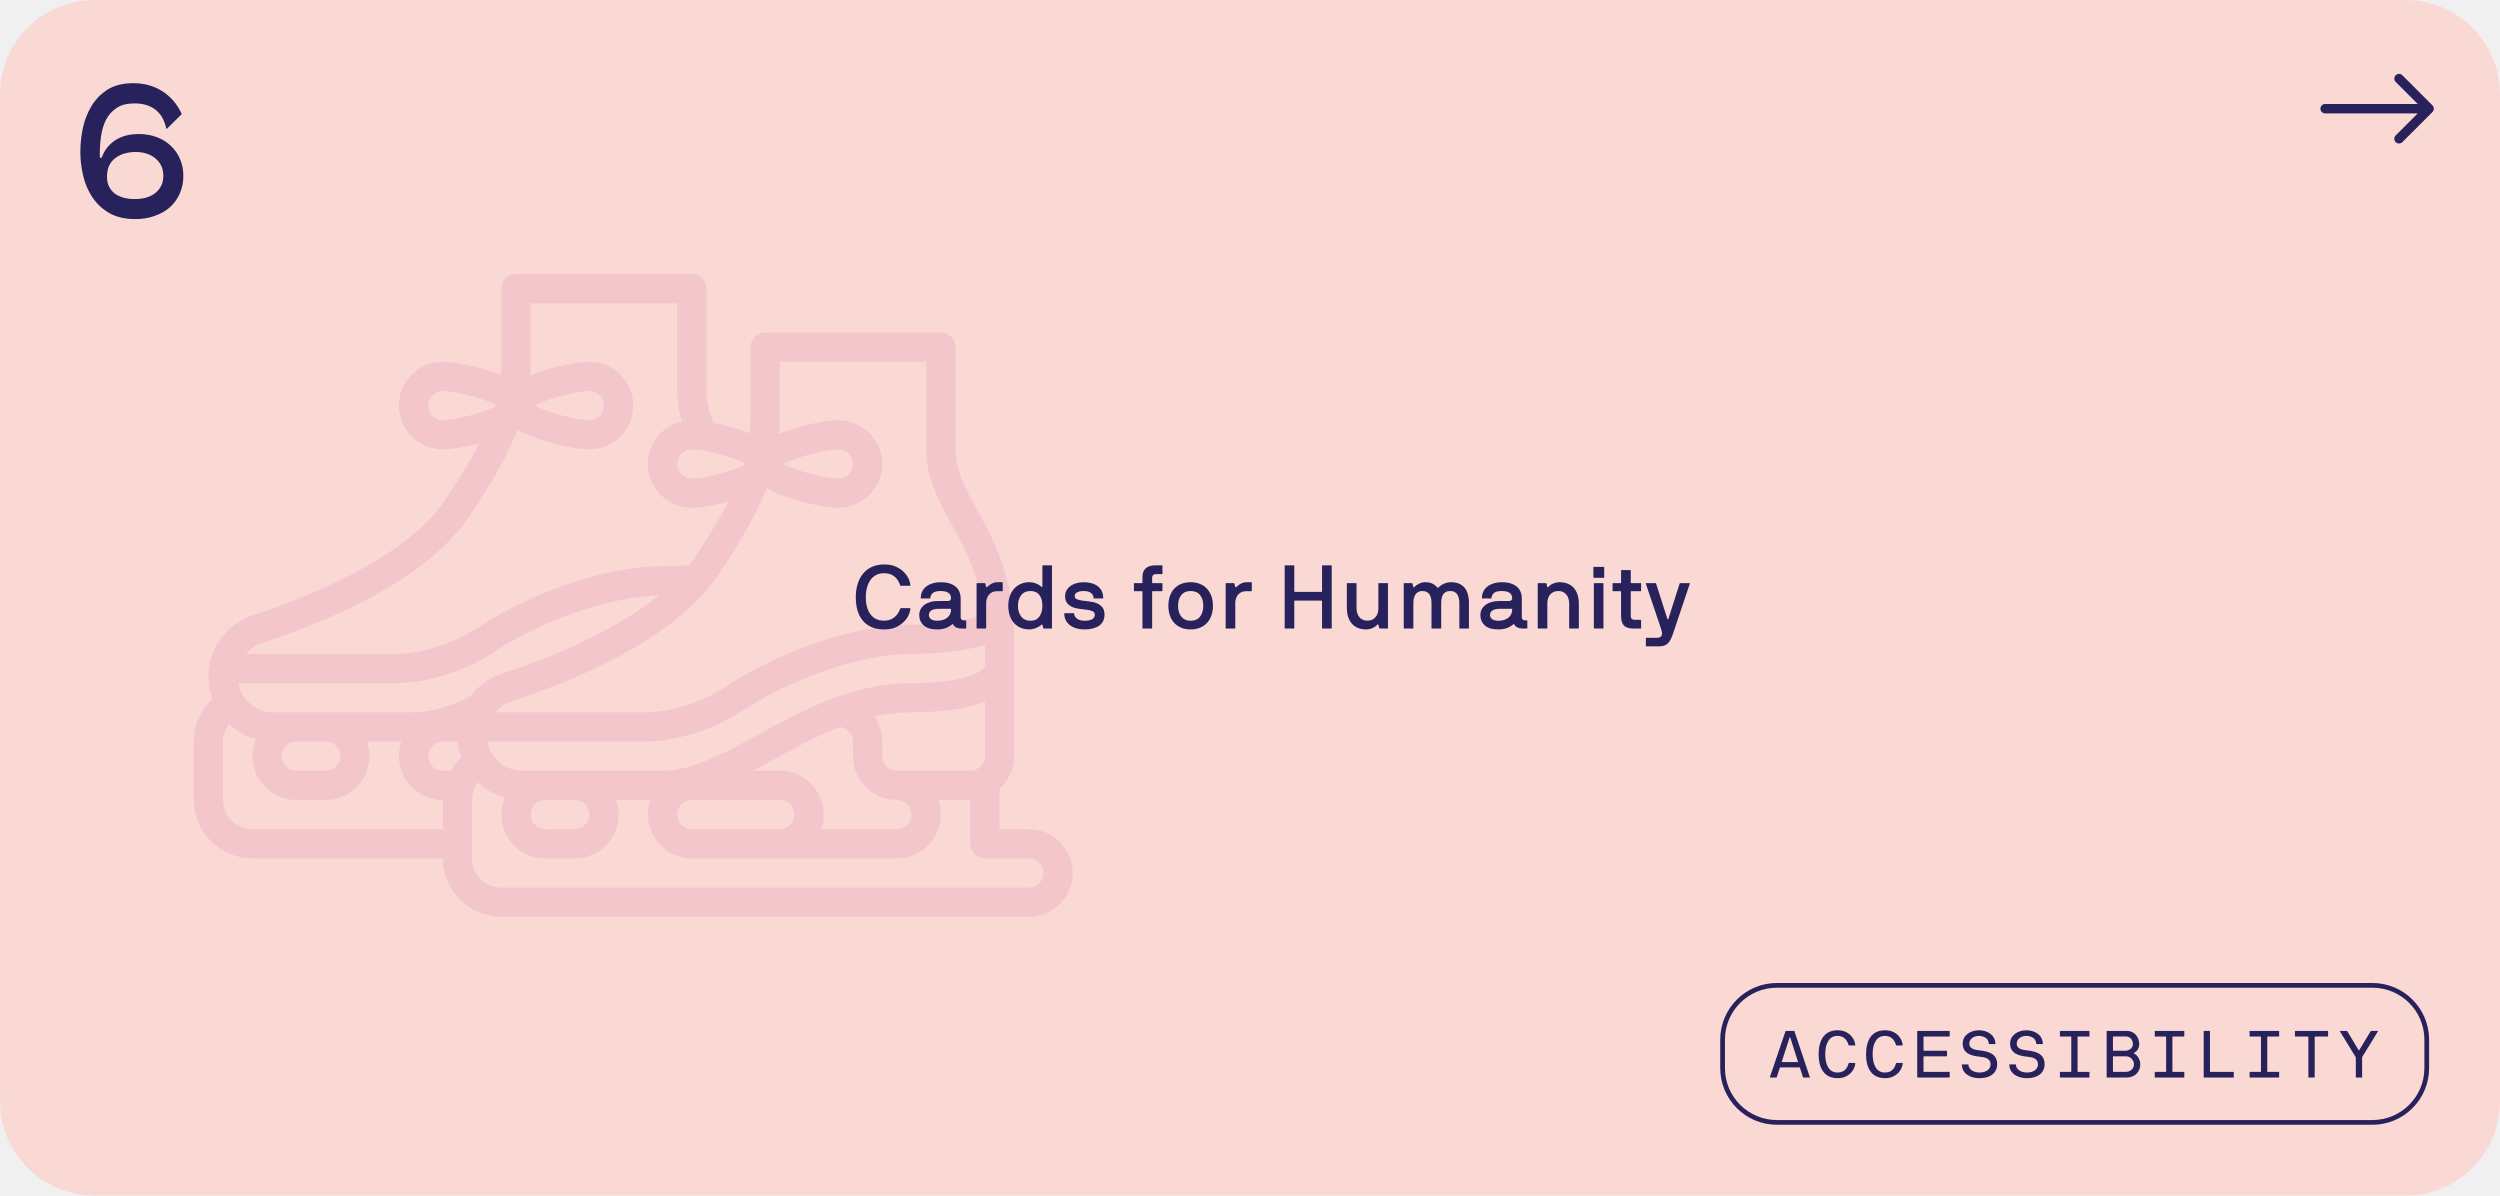
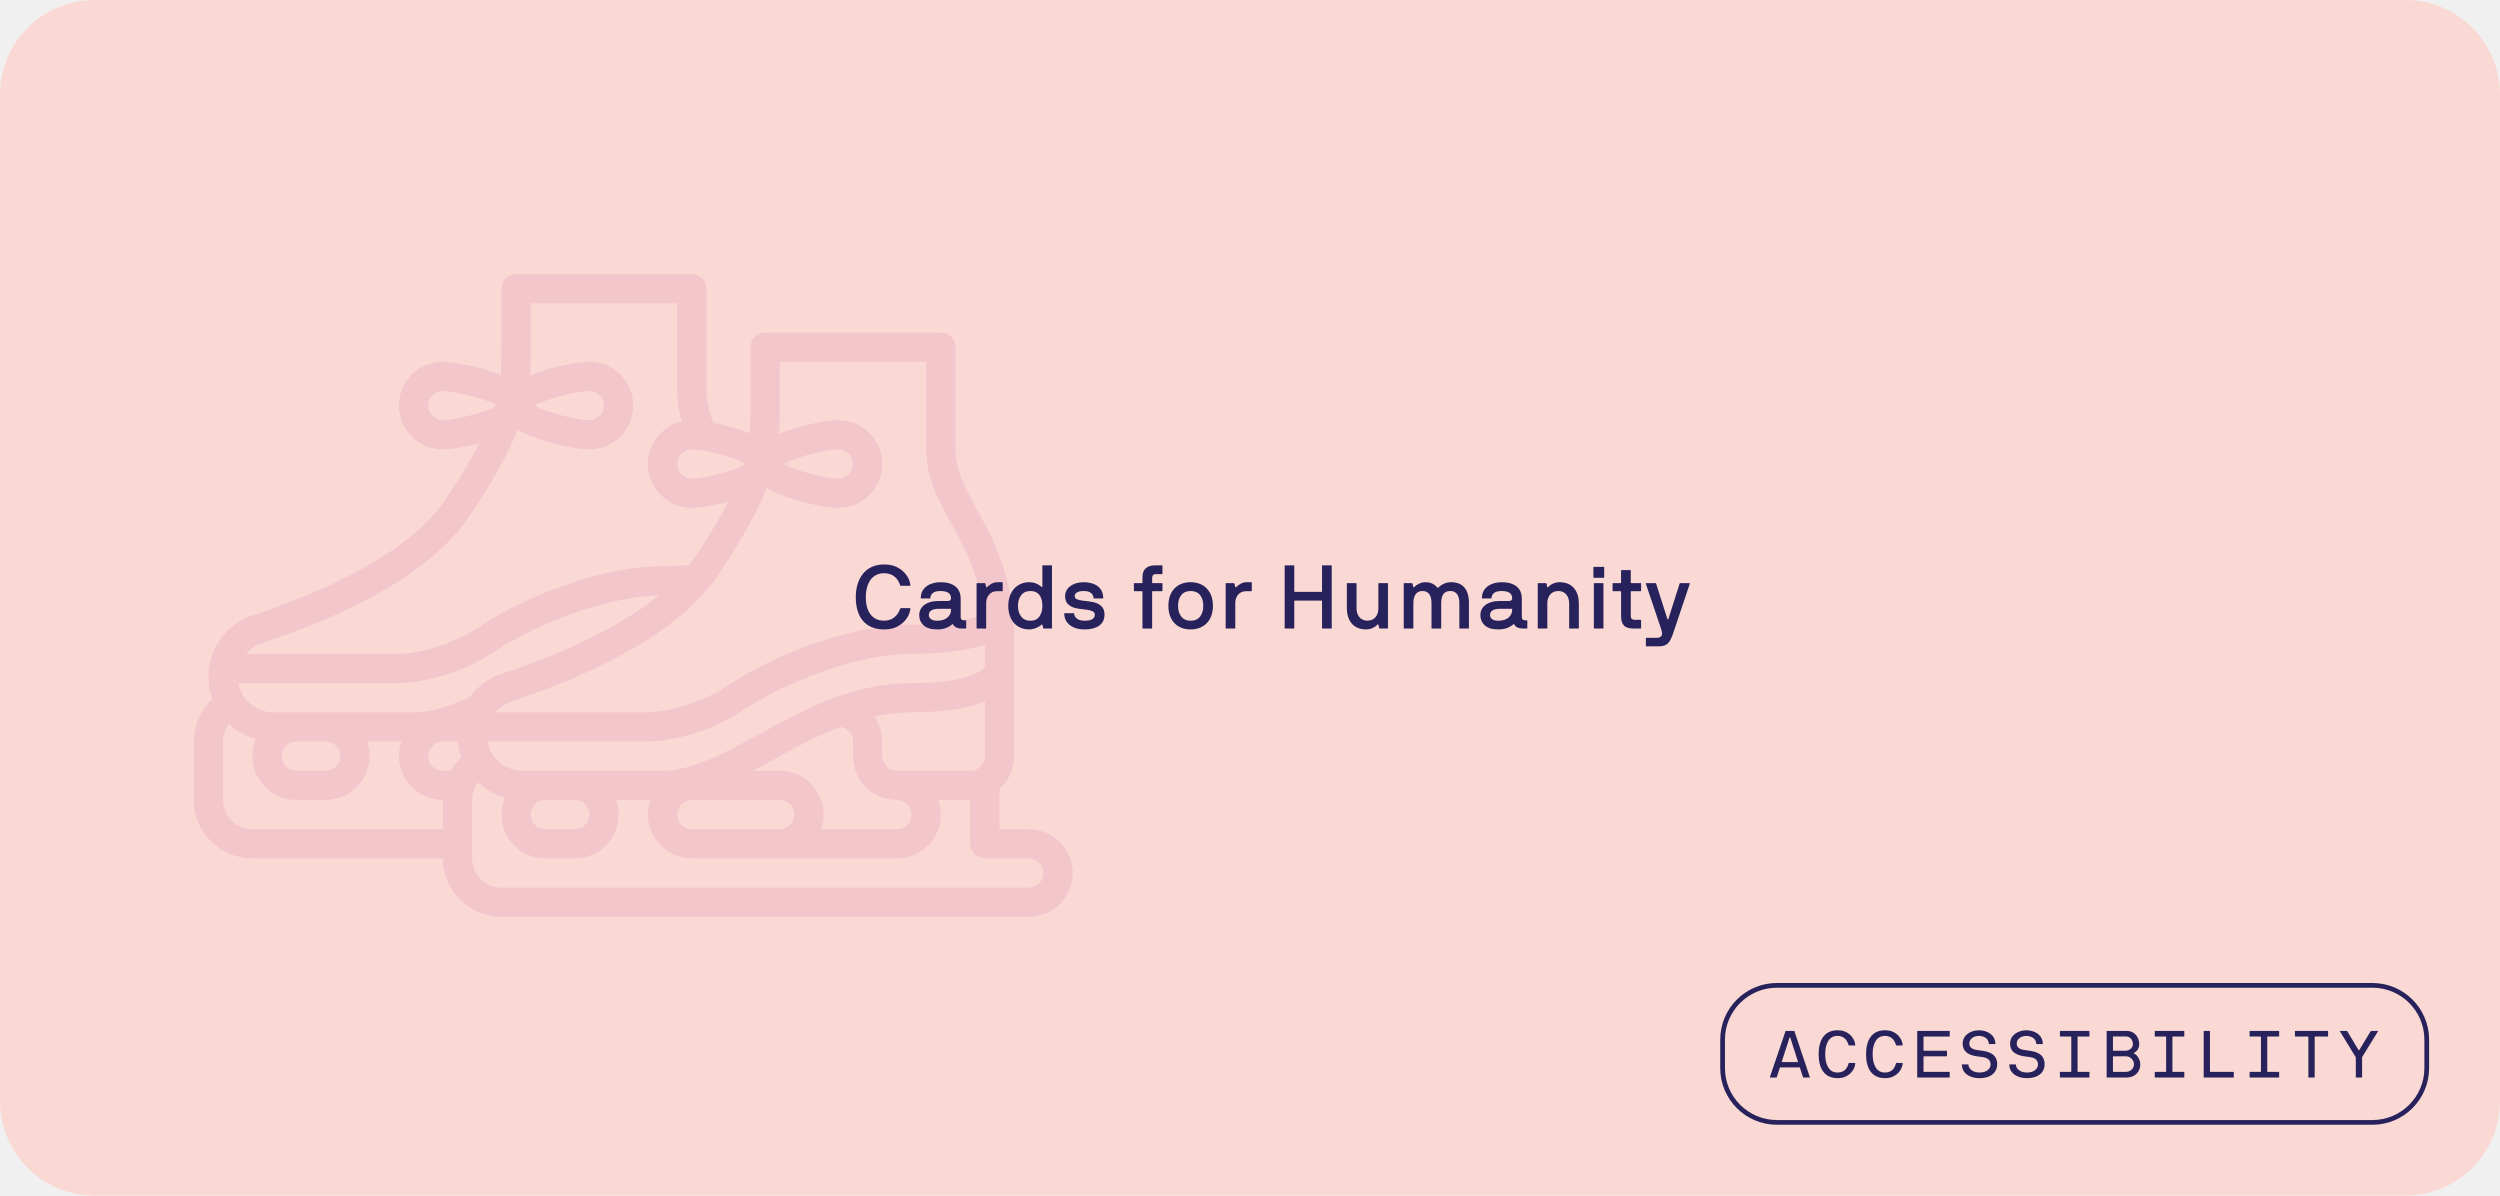
<svg xmlns="http://www.w3.org/2000/svg" width="529" height="253" viewBox="0 0 529 253" fill="none">
  <rect x="3.05176e-05" width="529" height="253" rx="20" fill="#FAD9D5" />
-   <path d="M28.16 17.6C30.507 17.6 32.56 18.16 34.32 19.28C36.08 20.4 37.427 21.947 38.36 23.92L38.44 24.16L35.24 27.32L35.04 26.64C34.613 25.067 33.84 23.88 32.72 23.08C31.6 22.28 30.173 21.88 28.44 21.88C26.893 21.88 25.64 22.2 24.68 22.84C23.72 23.48 22.973 24.307 22.44 25.32C21.933 26.333 21.587 27.467 21.4 28.72C21.213 29.973 21.12 31.227 21.12 32.48C21.12 32.64 21.12 32.8 21.12 32.96C21.147 33.093 21.147 33.227 21.12 33.36H21.52C22.053 31.84 22.987 30.627 24.32 29.72C25.68 28.813 27.36 28.36 29.36 28.36C30.72 28.36 31.973 28.573 33.12 29C34.293 29.427 35.293 30.04 36.12 30.84C36.973 31.613 37.627 32.547 38.08 33.64C38.56 34.707 38.8 35.893 38.8 37.2C38.8 38.613 38.533 39.893 38 41.04C37.493 42.16 36.787 43.12 35.88 43.92C34.973 44.693 33.893 45.293 32.64 45.72C31.413 46.147 30.067 46.36 28.6 46.36C26.44 46.36 24.613 45.933 23.12 45.08C21.653 44.227 20.467 43.12 19.56 41.76C18.653 40.4 18 38.88 17.6 37.2C17.2 35.493 17 33.8 17 32.12C17 30.52 17.173 28.867 17.52 27.16C17.893 25.427 18.507 23.853 19.36 22.44C20.213 21.027 21.347 19.867 22.76 18.96C24.2 18.053 26 17.6 28.16 17.6ZM22.64 37.4C22.64 38.2 22.787 38.893 23.08 39.48C23.373 40.067 23.773 40.56 24.28 40.96C24.813 41.333 25.44 41.627 26.16 41.84C26.88 42.027 27.653 42.12 28.48 42.12C29.333 42.12 30.12 42.027 30.84 41.84C31.587 41.627 32.227 41.32 32.76 40.92C33.32 40.493 33.76 39.973 34.08 39.36C34.4 38.747 34.56 38.027 34.56 37.2C34.56 36.4 34.413 35.693 34.12 35.08C33.827 34.467 33.413 33.947 32.88 33.52C32.373 33.067 31.76 32.733 31.04 32.52C30.347 32.28 29.587 32.16 28.76 32.16C26.973 32.16 25.507 32.6 24.36 33.48C23.213 34.36 22.64 35.667 22.64 37.4Z" fill="#28225C" />
  <g clip-path="url(#clip0_2_77)">
-     <path d="M217.7 175.455H211.5V166.904C213.403 165.204 214.6 162.739 214.6 160V135.273C214.6 122.16 210.237 114.231 206.734 107.86C204.199 103.255 202.2 99.619 202.2 95.091V73.454C202.2 71.747 200.813 70.364 199.1 70.364H161.9C160.187 70.364 158.8 71.747 158.8 73.454V85.818C158.8 87.897 158.8 89.79 158.653 91.683C157.882 91.374 157.114 91.108 156.394 90.872C154.681 90.316 152.759 89.829 150.984 89.477C149.953 87.008 149.5 84.93 149.5 82.727V61.091C149.5 59.383 148.113 58 146.4 58H109.2C107.487 58 106.1 59.383 106.1 61.091V73.454C106.1 75.541 106.1 77.434 105.953 79.335C101.655 77.596 96.037 76.546 93.7 76.546C88.573 76.546 84.4 80.707 84.4 85.818C84.4 90.93 88.573 95.091 93.7 95.091C95.281 95.091 98.315 94.627 101.438 93.797C99.733 97.1 97.404 100.975 94.219 105.739C85.562 118.69 62.909 127.14 53.571 130.169C47.905 132.008 44.1 137.243 44.1 143.197C44.1 144.843 44.395 146.419 44.929 147.884C42.43 150.217 41 153.486 41 156.905V169.269C41 176.088 46.561 181.633 53.4 181.633H93.7C93.7 188.452 99.261 193.996 106.1 193.996H217.7C222.827 193.996 227 189.835 227 184.723C227 179.612 222.827 175.451 217.7 175.451V175.455ZM192.9 172.364C192.9 174.068 191.509 175.455 189.8 175.455H173.765C174.11 174.489 174.3 173.445 174.3 172.364C174.3 167.252 170.127 163.091 165 163.091H159.327C160.737 162.345 162.152 161.569 163.586 160.78C168.15 158.277 172.796 155.735 177.691 153.83C179.264 153.977 180.5 155.302 180.5 156.905V159.996C180.5 165.108 184.673 169.269 189.8 169.269C191.509 169.269 192.9 170.656 192.9 172.36V172.364ZM124.7 172.364C124.7 174.068 123.309 175.455 121.6 175.455H115.4C113.691 175.455 112.3 174.068 112.3 172.364C112.3 170.66 113.691 169.273 115.4 169.273H121.6C123.309 169.273 124.7 170.66 124.7 172.364ZM110.548 163.091C106.848 163.091 103.767 160.417 103.128 156.909H137.1C137.518 156.909 147.454 156.832 157.42 150.21C166.275 144.325 181.306 138.364 192.9 138.364C199.894 138.364 205.067 137.413 208.4 136.513V141.103C208.307 141.254 208.059 141.574 207.454 141.972C206.009 142.934 202.196 144.545 192.9 144.545C180.345 144.545 169.855 150.295 160.602 155.364C153.352 159.335 146.505 163.091 140.2 163.091H110.548ZM72 160C72 161.704 70.609 163.091 68.9 163.091H62.7C60.991 163.091 59.6 161.704 59.6 160C59.6 158.296 60.991 156.909 62.7 156.909H68.9C70.609 156.909 72 158.296 72 160ZM57.849 150.727C54.148 150.727 51.067 148.054 50.428 144.545H84.4C84.819 144.545 94.754 144.468 104.72 137.846C113.381 132.089 127.947 126.267 139.433 126.015C128.908 134.523 113.548 140.176 106.274 142.536C103.484 143.44 101.148 145.171 99.493 147.405C95.738 149.178 91.561 150.731 87.504 150.731H57.849V150.727ZM146.4 169.273H165C166.709 169.273 168.1 170.66 168.1 172.364C168.1 174.068 166.709 175.455 165 175.455H146.4C144.691 175.455 143.3 174.068 143.3 172.364C143.3 170.66 144.691 169.273 146.4 169.273ZM189.8 163.091C188.091 163.091 186.7 161.704 186.7 160V156.909C186.7 154.931 186.076 153.1 185.014 151.593C187.556 151.044 190.18 150.727 192.9 150.727C199.549 150.727 204.738 149.951 208.4 148.425V160C208.4 161.704 207.009 163.091 205.3 163.091H189.8ZM165 76.546H196V95.091C196 101.207 198.573 105.882 201.297 110.835C204.103 115.931 207.218 121.599 208.133 130.15C205.544 130.973 200.448 132.182 192.9 132.182C179.477 132.182 163.314 138.858 153.979 145.063C145.637 150.608 137.174 150.723 137.1 150.727H104.755C105.639 149.676 106.813 148.861 108.189 148.413C120.55 144.399 142.692 135.57 152.077 121.534C157.285 113.748 160.389 107.984 162.245 103.251C163.841 104.24 165.744 104.955 167.403 105.492C170.851 106.612 175.145 107.455 177.396 107.455C182.523 107.455 186.696 103.293 186.696 98.182C186.696 93.07 182.523 88.909 177.396 88.909C175.145 88.909 170.851 89.751 167.403 90.872C166.593 91.135 165.725 91.44 164.864 91.795C164.996 89.825 164.996 87.881 164.996 85.818V76.546H165ZM165.794 98.182C168.375 96.76 174.668 95.091 177.4 95.091C179.109 95.091 180.5 96.478 180.5 98.182C180.5 99.886 179.109 101.273 177.4 101.273C174.668 101.273 168.375 99.604 165.794 98.182ZM157.541 97.942C157.486 98.124 157.432 98.309 157.374 98.499C154.514 99.839 148.93 101.273 146.4 101.273C144.691 101.273 143.3 99.886 143.3 98.182C143.3 96.478 144.691 95.091 146.4 95.091C148.981 95.091 154.735 96.578 157.541 97.942ZM93.7 88.909C91.991 88.909 90.6 87.522 90.6 85.818C90.6 84.114 91.991 82.727 93.7 82.727C95.738 82.727 101.667 84.01 104.833 85.598C104.782 85.768 104.732 85.942 104.678 86.116C101.454 87.684 95.715 88.909 93.7 88.909ZM55.492 136.049C67.854 132.035 89.996 123.207 99.381 109.17C104.589 101.385 107.693 95.62 109.549 90.887C111.145 91.876 113.048 92.591 114.706 93.128C118.155 94.249 122.449 95.091 124.7 95.091C129.827 95.091 134 90.93 134 85.818C134 80.707 129.827 76.546 124.7 76.546C122.449 76.546 118.155 77.388 114.706 78.508C113.897 78.771 113.028 79.076 112.168 79.432C112.3 77.461 112.3 75.518 112.3 73.454V64.182H143.3V82.727C143.3 84.887 143.61 86.966 144.28 89.156C140.173 90.115 137.1 93.797 137.1 98.182C137.1 103.293 141.273 107.455 146.4 107.455C148.179 107.455 151.236 106.925 154.142 106.153C152.437 109.456 150.108 113.335 146.919 118.103C146.586 118.601 146.226 119.092 145.85 119.579C144.032 119.737 142.137 119.818 140.196 119.818C126.773 119.818 110.61 126.495 101.276 132.7C92.933 138.244 84.47 138.36 84.396 138.364H52.055C52.939 137.313 54.113 136.498 55.489 136.049H55.492ZM113.094 85.818C115.675 84.396 121.968 82.727 124.7 82.727C126.409 82.727 127.8 84.114 127.8 85.818C127.8 87.522 126.409 88.909 124.7 88.909C121.968 88.909 115.675 87.24 113.094 85.818ZM53.4 175.455C49.982 175.455 47.2 172.68 47.2 169.273V156.909C47.2 155.561 47.65 154.259 48.452 153.192C50.04 154.676 51.978 155.793 54.132 156.395C53.66 157.504 53.4 158.721 53.4 160C53.4 165.112 57.573 169.273 62.7 169.273H68.9C74.027 169.273 78.2 165.112 78.2 160C78.2 158.918 78.01 157.875 77.665 156.909H84.931C84.586 157.875 84.396 158.918 84.396 160C84.396 165.112 88.57 169.273 93.696 169.273V175.455H53.4ZM95.362 163.091H93.7C91.991 163.091 90.6 161.704 90.6 160C90.6 158.296 91.991 156.909 93.7 156.909H96.866C96.978 158.072 97.238 159.193 97.625 160.251C96.726 161.09 95.967 162.048 95.362 163.091ZM217.7 187.818H106.1C102.682 187.818 99.9 185.044 99.9 181.636V169.273C99.9 167.924 100.349 166.622 101.152 165.556C102.74 167.04 104.678 168.156 106.832 168.759C106.36 169.868 106.1 171.085 106.1 172.364C106.1 177.475 110.273 181.636 115.4 181.636H121.6C126.727 181.636 130.9 177.475 130.9 172.364C130.9 171.282 130.71 170.239 130.365 169.273H137.631C137.286 170.239 137.096 171.282 137.096 172.364C137.096 177.475 141.269 181.636 146.396 181.636H189.796C194.923 181.636 199.096 177.475 199.096 172.364C199.096 171.282 198.906 170.239 198.561 169.273H205.296V178.545C205.296 180.253 206.683 181.636 208.396 181.636H217.696C219.405 181.636 220.796 183.023 220.796 184.727C220.796 186.431 219.405 187.818 217.696 187.818H217.7Z" fill="#DA78AC" fill-opacity="0.2" />
+     <path d="M217.7 175.455H211.5V166.904C213.403 165.204 214.6 162.739 214.6 160V135.273C214.6 122.16 210.237 114.231 206.734 107.86C204.199 103.255 202.2 99.619 202.2 95.091V73.454C202.2 71.747 200.813 70.364 199.1 70.364H161.9C160.187 70.364 158.8 71.747 158.8 73.454V85.818C158.8 87.897 158.8 89.79 158.653 91.683C157.882 91.374 157.114 91.108 156.394 90.872C154.681 90.316 152.759 89.829 150.984 89.477C149.953 87.008 149.5 84.93 149.5 82.727V61.091C149.5 59.383 148.113 58 146.4 58H109.2C107.487 58 106.1 59.383 106.1 61.091V73.454C106.1 75.541 106.1 77.434 105.953 79.335C101.655 77.596 96.037 76.546 93.7 76.546C88.573 76.546 84.4 80.707 84.4 85.818C84.4 90.93 88.573 95.091 93.7 95.091C95.281 95.091 98.315 94.627 101.438 93.797C99.733 97.1 97.404 100.975 94.219 105.739C85.562 118.69 62.909 127.14 53.571 130.169C47.905 132.008 44.1 137.243 44.1 143.197C44.1 144.843 44.395 146.419 44.929 147.884C42.43 150.217 41 153.486 41 156.905V169.269C41 176.088 46.561 181.632 53.4 181.632H93.7C93.7 188.452 99.261 193.996 106.1 193.996H217.7C222.827 193.996 227 189.835 227 184.723C227 179.612 222.827 175.451 217.7 175.451V175.455ZM192.9 172.364C192.9 174.068 191.509 175.455 189.8 175.455H173.765C174.11 174.489 174.3 173.445 174.3 172.364C174.3 167.252 170.127 163.091 165 163.091H159.327C160.737 162.345 162.152 161.569 163.586 160.78C168.15 158.277 172.796 155.735 177.691 153.83C179.264 153.977 180.5 155.302 180.5 156.905V159.996C180.5 165.108 184.673 169.269 189.8 169.269C191.509 169.269 192.9 170.656 192.9 172.36V172.364ZM124.7 172.364C124.7 174.068 123.309 175.455 121.6 175.455H115.4C113.691 175.455 112.3 174.068 112.3 172.364C112.3 170.66 113.691 169.273 115.4 169.273H121.6C123.309 169.273 124.7 170.66 124.7 172.364ZM110.548 163.091C106.848 163.091 103.767 160.417 103.128 156.909H137.1C137.518 156.909 147.454 156.832 157.42 150.21C166.275 144.325 181.306 138.364 192.9 138.364C199.894 138.364 205.067 137.413 208.4 136.513V141.103C208.307 141.254 208.059 141.574 207.454 141.972C206.009 142.934 202.196 144.545 192.9 144.545C180.345 144.545 169.855 150.295 160.602 155.364C153.352 159.335 146.505 163.091 140.2 163.091H110.548ZM72 160C72 161.704 70.609 163.091 68.9 163.091H62.7C60.991 163.091 59.6 161.704 59.6 160C59.6 158.296 60.991 156.909 62.7 156.909H68.9C70.609 156.909 72 158.296 72 160ZM57.849 150.727C54.148 150.727 51.067 148.054 50.428 144.545H84.4C84.819 144.545 94.754 144.468 104.72 137.846C113.381 132.089 127.947 126.267 139.433 126.015C128.908 134.523 113.548 140.176 106.274 142.536C103.484 143.44 101.148 145.171 99.493 147.405C95.738 149.178 91.561 150.731 87.504 150.731H57.849V150.727ZM146.4 169.273H165C166.709 169.273 168.1 170.66 168.1 172.364C168.1 174.068 166.709 175.455 165 175.455H146.4C144.691 175.455 143.3 174.068 143.3 172.364C143.3 170.66 144.691 169.273 146.4 169.273ZM189.8 163.091C188.091 163.091 186.7 161.704 186.7 160V156.909C186.7 154.931 186.076 153.1 185.014 151.593C187.556 151.044 190.18 150.727 192.9 150.727C199.549 150.727 204.738 149.951 208.4 148.425V160C208.4 161.704 207.009 163.091 205.3 163.091H189.8ZM165 76.546H196V95.091C196 101.207 198.573 105.882 201.297 110.835C204.103 115.931 207.218 121.599 208.133 130.15C205.544 130.973 200.449 132.182 192.9 132.182C179.477 132.182 163.314 138.858 153.979 145.063C145.637 150.608 137.174 150.723 137.1 150.727H104.755C105.639 149.676 106.813 148.861 108.189 148.413C120.55 144.399 142.692 135.57 152.077 121.534C157.285 113.748 160.389 107.984 162.245 103.251C163.841 104.24 165.744 104.955 167.403 105.492C170.851 106.612 175.145 107.455 177.396 107.455C182.523 107.455 186.696 103.293 186.696 98.182C186.696 93.07 182.523 88.909 177.396 88.909C175.145 88.909 170.851 89.751 167.403 90.872C166.593 91.135 165.725 91.44 164.864 91.795C164.996 89.825 164.996 87.881 164.996 85.818V76.546H165ZM165.794 98.182C168.375 96.76 174.668 95.091 177.4 95.091C179.109 95.091 180.5 96.478 180.5 98.182C180.5 99.886 179.109 101.273 177.4 101.273C174.668 101.273 168.375 99.604 165.794 98.182ZM157.541 97.942C157.486 98.124 157.432 98.309 157.374 98.499C154.514 99.839 148.93 101.273 146.4 101.273C144.691 101.273 143.3 99.886 143.3 98.182C143.3 96.478 144.691 95.091 146.4 95.091C148.981 95.091 154.735 96.578 157.541 97.942ZM93.7 88.909C91.991 88.909 90.6 87.522 90.6 85.818C90.6 84.114 91.991 82.727 93.7 82.727C95.738 82.727 101.667 84.01 104.833 85.598C104.782 85.768 104.732 85.942 104.678 86.116C101.454 87.684 95.715 88.909 93.7 88.909ZM55.492 136.049C67.854 132.035 89.996 123.207 99.381 109.17C104.589 101.385 107.693 95.62 109.549 90.887C111.145 91.876 113.048 92.591 114.706 93.128C118.155 94.249 122.449 95.091 124.7 95.091C129.827 95.091 134 90.93 134 85.818C134 80.707 129.827 76.546 124.7 76.546C122.449 76.546 118.155 77.388 114.706 78.508C113.896 78.771 113.028 79.076 112.168 79.432C112.3 77.461 112.3 75.518 112.3 73.454V64.182H143.3V82.727C143.3 84.887 143.61 86.966 144.28 89.156C140.173 90.115 137.1 93.797 137.1 98.182C137.1 103.293 141.273 107.455 146.4 107.455C148.179 107.455 151.236 106.925 154.142 106.153C152.437 109.456 150.108 113.335 146.919 118.103C146.586 118.601 146.226 119.092 145.85 119.579C144.032 119.737 142.137 119.818 140.196 119.818C126.773 119.818 110.61 126.495 101.276 132.7C92.933 138.244 84.47 138.36 84.396 138.364H52.055C52.939 137.313 54.113 136.498 55.489 136.049H55.492ZM113.094 85.818C115.675 84.396 121.968 82.727 124.7 82.727C126.409 82.727 127.8 84.114 127.8 85.818C127.8 87.522 126.409 88.909 124.7 88.909C121.968 88.909 115.675 87.24 113.094 85.818ZM53.4 175.455C49.982 175.455 47.2 172.68 47.2 169.273V156.909C47.2 155.561 47.65 154.259 48.452 153.192C50.04 154.676 51.978 155.793 54.132 156.395C53.66 157.504 53.4 158.721 53.4 160C53.4 165.112 57.573 169.273 62.7 169.273H68.9C74.027 169.273 78.2 165.112 78.2 160C78.2 158.918 78.01 157.875 77.665 156.909H84.931C84.586 157.875 84.396 158.918 84.396 160C84.396 165.112 88.57 169.273 93.696 169.273V175.455H53.4ZM95.362 163.091H93.7C91.991 163.091 90.6 161.704 90.6 160C90.6 158.296 91.991 156.909 93.7 156.909H96.866C96.978 158.072 97.238 159.193 97.625 160.251C96.726 161.09 95.967 162.048 95.362 163.091ZM217.7 187.818H106.1C102.682 187.818 99.9 185.044 99.9 181.636V169.273C99.9 167.924 100.349 166.622 101.152 165.556C102.74 167.04 104.678 168.156 106.832 168.759C106.36 169.868 106.1 171.085 106.1 172.364C106.1 177.475 110.273 181.636 115.4 181.636H121.6C126.727 181.636 130.9 177.475 130.9 172.364C130.9 171.282 130.71 170.239 130.365 169.273H137.631C137.286 170.239 137.096 171.282 137.096 172.364C137.096 177.475 141.269 181.636 146.396 181.636H189.796C194.923 181.636 199.096 177.475 199.096 172.364C199.096 171.282 198.906 170.239 198.561 169.273H205.296V178.545C205.296 180.253 206.683 181.636 208.396 181.636H217.696C219.405 181.636 220.796 183.023 220.796 184.727C220.796 186.431 219.405 187.818 217.696 187.818H217.7Z" fill="#DA78AC" fill-opacity="0.2" />
  </g>
  <rect x="364.5" y="208.5" width="149" height="29" rx="11.5" fill="#FAD9D5" />
  <rect x="364.5" y="208.5" width="149" height="29" rx="11.5" stroke="#28225C" />
  <path d="M374.506 227.918L377.808 218.211C377.828 218.163 377.855 218.143 377.89 218.143H379.612C379.646 218.143 379.681 218.163 379.701 218.211L382.962 227.918C382.982 227.973 382.955 228 382.887 228H381.574C381.547 228 381.526 227.979 381.506 227.932L380.863 225.929C380.856 225.881 380.822 225.86 380.761 225.86H376.7C376.666 225.86 376.639 225.881 376.618 225.929L375.962 227.932C375.941 227.979 375.921 228 375.887 228H374.574C374.513 228 374.485 227.973 374.506 227.918ZM378.676 219.544L377.021 224.657C377.001 224.712 377.028 224.739 377.097 224.739H380.385C380.446 224.739 380.474 224.712 380.453 224.657L378.819 219.544C378.785 219.455 378.71 219.455 378.676 219.544ZM384.821 223.071C384.821 220.118 386.024 218.006 388.82 218.006C389.551 218.006 390.153 218.136 390.638 218.389C391.117 218.642 391.499 218.942 391.793 219.291C392.081 219.64 392.286 219.988 392.402 220.337C392.518 220.686 392.573 220.959 392.573 221.157C392.573 221.205 392.552 221.226 392.504 221.226H391.274C391.226 221.226 391.192 221.205 391.171 221.157C391.062 220.856 390.912 220.357 390.556 219.947C390.201 219.537 389.688 219.195 388.82 219.195C387.979 219.195 387.336 219.537 386.892 220.221C386.441 220.911 386.215 221.861 386.215 223.071C386.215 224.281 386.441 225.231 386.892 225.915C387.336 226.605 387.979 226.947 388.82 226.947C390.495 226.947 390.953 225.737 391.171 224.992C391.178 224.944 391.212 224.924 391.274 224.917H392.504C392.552 224.917 392.573 224.944 392.573 224.992C392.573 225.225 392.511 225.519 392.381 225.874C392.251 226.229 392.039 226.571 391.746 226.906C391.452 227.241 391.062 227.535 390.59 227.774C390.112 228.014 389.524 228.137 388.82 228.137C386.024 228.137 384.821 226.059 384.821 223.071ZM394.855 223.071C394.855 220.118 396.058 218.006 398.854 218.006C399.586 218.006 400.187 218.136 400.673 218.389C401.151 218.642 401.534 218.942 401.828 219.291C402.115 219.64 402.32 219.988 402.436 220.337C402.553 220.686 402.607 220.959 402.607 221.157C402.607 221.205 402.587 221.226 402.539 221.226H401.308C401.261 221.226 401.226 221.205 401.206 221.157C401.097 220.856 400.946 220.357 400.591 219.947C400.235 219.537 399.723 219.195 398.854 219.195C398.014 219.195 397.371 219.537 396.927 220.221C396.475 220.911 396.25 221.861 396.25 223.071C396.25 224.281 396.475 225.231 396.927 225.915C397.371 226.605 398.014 226.947 398.854 226.947C400.529 226.947 400.987 225.737 401.206 224.992C401.213 224.944 401.247 224.924 401.308 224.917H402.539C402.587 224.917 402.607 224.944 402.607 224.992C402.607 225.225 402.546 225.519 402.416 225.874C402.286 226.229 402.074 226.571 401.78 226.906C401.486 227.241 401.097 227.535 400.625 227.774C400.146 228.014 399.558 228.137 398.854 228.137C396.058 228.137 394.855 226.059 394.855 223.071ZM405.683 227.932V218.211C405.683 218.163 405.71 218.143 405.758 218.143H412.492C412.539 218.143 412.56 218.163 412.56 218.211V219.264C412.56 219.312 412.539 219.332 412.492 219.332H407.084C407.036 219.332 407.016 219.359 407.016 219.407V222.258C407.016 222.306 407.036 222.326 407.084 222.333H411.917C411.965 222.333 411.986 222.354 411.986 222.401V223.447C411.986 223.495 411.965 223.516 411.917 223.522H407.084C407.036 223.522 407.016 223.543 407.016 223.591V226.742C407.016 226.79 407.036 226.811 407.084 226.811H412.492C412.539 226.811 412.56 226.831 412.56 226.879V227.932C412.56 227.979 412.539 228 412.492 228H405.758C405.71 228 405.69 227.979 405.683 227.932ZM415.13 225.3C415.13 225.252 415.157 225.231 415.205 225.225H416.449C416.504 225.225 416.531 225.252 416.531 225.313C416.531 226.024 417.29 226.947 418.869 226.947C420.366 226.947 421.207 226.154 421.207 225.225C421.207 223.98 420.093 223.7 418.869 223.591C417.31 223.434 415.294 222.982 415.301 220.815C415.301 219.018 417.01 218.006 418.719 218.006C420.475 218.006 422.157 218.922 422.232 220.843C422.232 220.891 422.212 220.911 422.164 220.918H420.899C420.851 220.911 420.831 220.891 420.831 220.843C420.831 219.913 419.963 219.195 418.719 219.195C417.611 219.195 416.702 219.872 416.702 220.815C416.702 221.964 417.898 222.148 418.869 222.258C420.701 222.477 422.608 222.914 422.608 225.225C422.608 226.64 421.59 228.137 418.869 228.137C416.442 228.137 415.13 226.817 415.13 225.3ZM425.164 225.3C425.164 225.252 425.192 225.231 425.239 225.225H426.484C426.538 225.225 426.566 225.252 426.566 225.313C426.566 226.024 427.324 226.947 428.904 226.947C430.401 226.947 431.241 226.154 431.241 225.225C431.241 223.98 430.127 223.7 428.904 223.591C427.345 223.434 425.328 222.982 425.335 220.815C425.335 219.018 427.044 218.006 428.753 218.006C430.51 218.006 432.192 218.922 432.267 220.843C432.267 220.891 432.246 220.911 432.198 220.918H430.934C430.886 220.911 430.865 220.891 430.865 220.843C430.865 219.913 429.997 219.195 428.753 219.195C427.646 219.195 426.737 219.872 426.737 220.815C426.737 221.964 427.933 222.148 428.904 222.258C430.736 222.477 432.643 222.914 432.643 225.225C432.643 226.64 431.624 228.137 428.904 228.137C426.477 228.137 425.164 226.817 425.164 225.3ZM435.876 227.932V226.879C435.876 226.831 435.896 226.811 435.944 226.811H438.214C438.261 226.811 438.282 226.79 438.282 226.742V219.407C438.282 219.359 438.261 219.339 438.214 219.332H435.944C435.896 219.332 435.876 219.312 435.876 219.264V218.211C435.876 218.163 435.896 218.143 435.944 218.143H442.062C442.11 218.143 442.131 218.163 442.131 218.211V219.264C442.131 219.312 442.11 219.332 442.062 219.332H439.683C439.635 219.332 439.615 219.359 439.615 219.407V226.742C439.615 226.79 439.635 226.811 439.683 226.811H442.062C442.11 226.811 442.131 226.831 442.131 226.879V227.932C442.131 227.979 442.11 228 442.062 228H435.944C435.896 228 435.876 227.979 435.876 227.932ZM445.767 227.932V218.211C445.767 218.163 445.787 218.143 445.835 218.143H450.08C451.611 218.143 452.657 219.414 452.657 220.945C452.657 221.854 452.097 222.565 451.55 222.777C451.475 222.812 451.475 222.873 451.55 222.921C452.22 223.174 452.883 224.233 452.883 225.197C452.883 226.865 451.68 228 450.012 228H445.835C445.787 228 445.767 227.979 445.767 227.932ZM447.1 223.591V226.742C447.1 226.79 447.12 226.811 447.168 226.811H449.814C450.839 226.811 451.55 226.045 451.55 225.197C451.55 224.377 450.818 223.522 449.909 223.522H447.168C447.12 223.522 447.1 223.543 447.1 223.591ZM447.1 219.387V222.258C447.1 222.306 447.12 222.326 447.168 222.333H449.814C450.538 222.299 451.324 221.766 451.324 220.945C451.324 220.111 450.812 219.318 449.814 219.318H447.168C447.12 219.318 447.1 219.339 447.1 219.387ZM455.945 227.932V226.879C455.945 226.831 455.965 226.811 456.013 226.811H458.283C458.331 226.811 458.351 226.79 458.351 226.742V219.407C458.351 219.359 458.331 219.339 458.283 219.332H456.013C455.965 219.332 455.945 219.312 455.945 219.264V218.211C455.945 218.163 455.965 218.143 456.013 218.143H462.131C462.179 218.143 462.2 218.163 462.2 218.211V219.264C462.2 219.312 462.179 219.332 462.131 219.332H459.752C459.705 219.332 459.684 219.359 459.684 219.407V226.742C459.684 226.79 459.705 226.811 459.752 226.811H462.131C462.179 226.811 462.2 226.831 462.2 226.879V227.932C462.2 227.979 462.179 228 462.131 228H456.013C455.965 228 455.945 227.979 455.945 227.932ZM466.301 227.932V218.211C466.301 218.163 466.321 218.143 466.369 218.143H467.559C467.606 218.143 467.627 218.163 467.627 218.211V226.742C467.627 226.79 467.654 226.811 467.702 226.811H472.597C472.644 226.811 472.665 226.831 472.672 226.879V227.932C472.672 227.979 472.644 228 472.597 228H466.369C466.321 228 466.301 227.979 466.301 227.932ZM476.014 227.932V226.879C476.014 226.831 476.035 226.811 476.082 226.811H478.352C478.4 226.811 478.42 226.79 478.42 226.742V219.407C478.42 219.359 478.4 219.339 478.352 219.332H476.082C476.035 219.332 476.014 219.312 476.014 219.264V218.211C476.014 218.163 476.035 218.143 476.082 218.143H482.201C482.248 218.143 482.269 218.163 482.269 218.211V219.264C482.269 219.312 482.248 219.332 482.201 219.332H479.822C479.774 219.332 479.753 219.359 479.753 219.407V226.742C479.753 226.79 479.774 226.811 479.822 226.811H482.201C482.248 226.811 482.269 226.831 482.269 226.879V227.932C482.269 227.979 482.248 228 482.201 228H476.082C476.035 228 476.014 227.979 476.014 227.932ZM485.611 219.264V218.211C485.611 218.163 485.632 218.143 485.68 218.143H492.556C492.604 218.143 492.625 218.163 492.625 218.211V219.264C492.625 219.312 492.604 219.332 492.556 219.332H489.856C489.808 219.332 489.788 219.359 489.788 219.407V227.932C489.788 227.979 489.761 228 489.713 228H488.523C488.475 228 488.455 227.979 488.455 227.932V219.387C488.434 219.353 488.414 219.332 488.387 219.332H485.68C485.632 219.332 485.611 219.312 485.611 219.264ZM498.421 223.618L495.113 218.211C495.085 218.163 495.099 218.143 495.16 218.143H496.569C496.616 218.143 496.651 218.163 496.685 218.211L499.077 222.203C499.125 222.265 499.166 222.265 499.214 222.203L501.627 218.211C501.661 218.163 501.709 218.143 501.764 218.143H503.152C503.206 218.143 503.22 218.163 503.193 218.211L499.864 223.618C499.829 223.693 499.823 223.721 499.823 223.755V227.932C499.823 227.979 499.795 228 499.747 228H498.558C498.51 228 498.49 227.979 498.49 227.932V223.755C498.49 223.734 498.469 223.693 498.421 223.618Z" fill="#28225C" />
  <path d="M181.085 126.385C181.085 122.359 183.154 119.437 187.069 119.437C188.117 119.437 188.998 119.613 189.713 119.965C190.418 120.318 190.993 120.735 191.429 121.227C191.865 121.719 192.181 122.21 192.366 122.702C192.542 123.194 192.635 123.583 192.635 123.862C192.635 123.927 192.607 123.955 192.542 123.955H190.603C190.557 123.955 190.511 123.927 190.483 123.862C190.223 123.138 189.555 121.311 187.069 121.292C184.61 121.292 183.209 123.305 183.209 126.385C183.209 127.935 183.543 129.141 184.211 130.013C184.87 130.894 185.826 131.33 187.069 131.33C189.425 131.33 190.242 129.521 190.483 128.779C190.492 128.714 190.539 128.686 190.622 128.686H192.542C192.607 128.686 192.635 128.714 192.635 128.779C192.635 129.048 192.542 129.428 192.366 129.92C192.181 130.412 191.874 130.903 191.438 131.386C191.002 131.868 190.436 132.286 189.731 132.647C189.017 133.009 188.136 133.186 187.069 133.186C182.978 133.186 181.085 130.421 181.085 126.385ZM194.508 130.152C194.508 128.482 195.891 127.165 198.674 127.165H200.632C201.04 127.165 201.235 126.858 201.235 126.636C201.235 126.051 201.068 125.059 199.017 125.059C198.247 125.059 197.7 125.207 197.375 125.495C197.05 125.782 196.874 126.135 196.865 126.543C196.865 126.608 196.837 126.636 196.772 126.636H194.926C194.861 126.636 194.833 126.608 194.833 126.543C194.833 124.307 196.809 123.194 199.017 123.194C200.335 123.194 201.374 123.481 202.134 124.066C202.895 124.65 203.276 125.541 203.276 126.729V130.625C203.276 130.987 203.526 131.256 203.934 131.256H204.352C204.417 131.256 204.445 131.284 204.445 131.349V132.907C204.445 132.972 204.417 133 204.352 133H203.591C202.524 133 201.986 132.694 201.652 132.109C201.606 132.035 201.55 132.026 201.485 132.091C201.244 132.341 200.854 132.592 200.316 132.824C199.778 133.065 199.101 133.186 198.294 133.186C197.013 133.186 196.067 132.898 195.446 132.332C194.824 131.766 194.508 131.033 194.508 130.152ZM196.55 130.152C196.55 130.681 196.958 131.349 198.294 131.349C200.427 131.349 201.235 130.115 201.235 129.048V128.918C201.235 128.853 201.207 128.825 201.142 128.816H198.73C196.856 128.816 196.55 129.567 196.55 130.152ZM206.643 132.907V123.481C206.643 123.417 206.67 123.389 206.717 123.389H208.359C208.424 123.389 208.461 123.426 208.489 123.5L208.674 124.205C208.721 124.307 208.823 124.289 208.869 124.242C209.472 123.639 210.168 123.194 211.068 123.194H212.079C212.144 123.194 212.172 123.222 212.172 123.287V125.003C212.172 125.068 212.144 125.096 212.079 125.096H210.975C209.444 125.096 208.674 126.292 208.674 127.601V132.907C208.674 132.972 208.646 133 208.581 133H206.717C206.67 133 206.643 132.972 206.643 132.907ZM213.349 128.194C213.349 125.235 215.149 123.194 217.793 123.194C219.38 123.194 220.317 124.112 220.409 124.205C220.456 124.251 220.567 124.196 220.567 124.149V119.715C220.567 119.65 220.595 119.622 220.66 119.622H222.506C222.571 119.622 222.599 119.65 222.599 119.715V132.907C222.599 132.972 222.571 133 222.506 133H220.892C220.818 133 220.771 132.972 220.753 132.907L220.567 132.221C220.521 132.109 220.456 132.1 220.354 132.202C219.871 132.685 218.739 133.186 217.793 133.186C215.047 133.186 213.349 131.163 213.349 128.194ZM215.4 128.194C215.4 129.122 215.632 129.883 216.086 130.467C216.541 131.052 217.199 131.349 218.081 131.349C218.888 131.349 219.509 131.052 219.936 130.458C220.354 129.874 220.567 129.113 220.567 128.194C220.567 126.237 219.704 125.059 218.081 125.059C217.209 125.059 216.541 125.346 216.086 125.931C215.632 126.515 215.4 127.267 215.4 128.194ZM225.196 129.846C225.196 129.781 225.233 129.753 225.298 129.753H227.172C227.246 129.753 227.283 129.781 227.292 129.846C227.292 130.235 227.487 130.579 227.868 130.885C228.248 131.191 228.795 131.349 229.51 131.349C230.391 131.349 231.662 131.163 231.662 130.078C231.662 129.734 231.504 129.493 231.198 129.345C230.883 129.196 230.493 129.094 230.029 129.029C229.556 128.964 229.055 128.909 228.517 128.844C227.441 128.732 226.457 128.389 225.836 127.666C225.53 127.304 225.372 126.784 225.372 126.107C225.372 124.511 226.903 123.194 229.287 123.194C231.671 123.194 233.443 124.307 233.443 126.543C233.443 126.608 233.415 126.636 233.369 126.636H231.486C231.421 126.636 231.393 126.608 231.393 126.543C231.393 126.153 231.226 125.81 230.892 125.504C230.549 125.207 230.02 125.059 229.287 125.059C227.997 125.059 227.404 125.55 227.404 126.107C227.404 126.432 227.561 126.664 227.868 126.793C228.174 126.933 228.563 127.025 229.037 127.09C229.51 127.155 230.011 127.211 230.558 127.276C231.643 127.406 232.627 127.74 233.248 128.482C233.555 128.862 233.712 129.391 233.712 130.078C233.712 132.193 231.987 133.186 229.51 133.186C226.624 133.186 225.196 131.627 225.196 129.846ZM239.936 125.003V123.481C239.936 123.417 239.964 123.389 240.029 123.389H241.652C241.717 123.389 241.745 123.361 241.745 123.314V122.09C241.745 120.374 242.793 119.622 244.5 119.622H245.883C245.948 119.622 245.975 119.65 245.975 119.715V121.394C245.975 121.459 245.948 121.487 245.883 121.487H244.575C244.092 121.487 243.795 121.756 243.795 122.266V123.314C243.795 123.361 243.823 123.389 243.888 123.389H245.883C245.948 123.389 245.975 123.417 245.975 123.481V125.003C245.975 125.068 245.948 125.096 245.883 125.096H243.888C243.823 125.096 243.795 125.124 243.795 125.188V132.907C243.795 132.972 243.767 133 243.703 133H241.838C241.773 133 241.745 132.972 241.745 132.907V125.188C241.745 125.124 241.717 125.096 241.652 125.096H240.029C239.964 125.096 239.936 125.068 239.936 125.003ZM247.227 128.194C247.227 125.198 248.962 123.194 251.931 123.194C254.9 123.194 256.662 125.235 256.662 128.194C256.662 131.163 254.9 133.186 251.931 133.186C248.953 133.186 247.227 131.163 247.227 128.194ZM249.277 128.194C249.277 129.15 249.509 129.911 249.973 130.486C250.428 131.061 251.087 131.349 251.931 131.349C252.803 131.349 253.471 131.061 253.925 130.486C254.38 129.911 254.612 129.15 254.612 128.194C254.612 127.239 254.389 126.478 253.935 125.912C253.48 125.346 252.812 125.059 251.931 125.059C251.087 125.059 250.428 125.346 249.973 125.912C249.509 126.478 249.277 127.239 249.277 128.194ZM259.352 132.907V123.481C259.352 123.417 259.38 123.389 259.426 123.389H261.068C261.133 123.389 261.17 123.426 261.198 123.5L261.384 124.205C261.43 124.307 261.532 124.289 261.578 124.242C262.182 123.639 262.877 123.194 263.777 123.194H264.788C264.853 123.194 264.881 123.222 264.881 123.287V125.003C264.881 125.068 264.853 125.096 264.788 125.096H263.684C262.154 125.096 261.384 126.292 261.384 127.601V132.907C261.384 132.972 261.356 133 261.291 133H259.426C259.38 133 259.352 132.972 259.352 132.907ZM271.838 132.907V119.715C271.838 119.65 271.875 119.622 271.94 119.622H273.777C273.842 119.622 273.869 119.65 273.869 119.715V125.151C273.869 125.216 273.907 125.244 273.972 125.244H279.668C279.714 125.244 279.742 125.216 279.742 125.151V119.715C279.742 119.65 279.779 119.622 279.844 119.622H281.7C281.765 119.622 281.792 119.65 281.792 119.715V132.907C281.792 132.972 281.765 133 281.7 133H279.844C279.779 133 279.751 132.972 279.742 132.907V127.183C279.742 127.118 279.714 127.09 279.668 127.09H273.972C273.907 127.09 273.879 127.118 273.869 127.183V132.907C273.869 132.972 273.842 133 273.777 133H271.94C271.875 133 271.847 132.972 271.838 132.907ZM284.992 128.686V123.481C284.992 123.417 285.02 123.389 285.085 123.389H286.95C287.015 123.389 287.043 123.417 287.043 123.481V128.686C287.043 129.985 287.673 131.33 289.362 131.33C290.902 131.33 291.663 130.105 291.663 128.779V123.481C291.663 123.417 291.691 123.389 291.755 123.389H293.602C293.667 123.389 293.694 123.417 293.694 123.481V132.907C293.694 132.972 293.667 133 293.602 133H291.978C291.913 133 291.876 132.972 291.848 132.907L291.663 132.184C291.616 132.063 291.496 132.119 291.449 132.165C291.041 132.675 290.132 133.186 289.074 133.186C286.208 133.186 284.992 131.126 284.992 128.686ZM297.034 132.907V123.481C297.034 123.417 297.071 123.389 297.136 123.389H298.75C298.815 123.389 298.852 123.426 298.88 123.5L299.065 124.205C299.112 124.307 299.204 124.298 299.279 124.224C299.678 123.732 300.652 123.194 301.561 123.194C302.776 123.194 303.481 123.583 304.159 124.335C304.205 124.381 304.279 124.409 304.353 124.335C305.012 123.658 305.986 123.194 307.053 123.194C309.512 123.194 310.829 124.697 310.829 127.601V132.907C310.829 132.972 310.801 133 310.736 133H308.89C308.825 133 308.797 132.972 308.797 132.907V127.666C308.797 126.376 308.445 125.059 306.858 125.059C305.337 125.059 304.956 126.265 304.956 127.666V132.907C304.956 132.972 304.929 133 304.864 133H302.999C302.934 133 302.906 132.972 302.906 132.907V127.666C302.906 126.348 302.554 125.059 300.986 125.059C299.548 125.059 299.065 126.265 299.065 127.666V132.907C299.065 132.972 299.037 133 298.973 133H297.136C297.071 133 297.043 132.972 297.034 132.907ZM313.25 130.152C313.25 128.482 314.632 127.165 317.415 127.165H319.373C319.781 127.165 319.976 126.858 319.976 126.636C319.976 126.051 319.809 125.059 317.758 125.059C316.988 125.059 316.441 125.207 316.116 125.495C315.792 125.782 315.615 126.135 315.606 126.543C315.606 126.608 315.578 126.636 315.513 126.636H313.667C313.602 126.636 313.574 126.608 313.574 126.543C313.574 124.307 315.55 123.194 317.758 123.194C319.076 123.194 320.115 123.481 320.876 124.066C321.636 124.65 322.017 125.541 322.017 126.729V130.625C322.017 130.987 322.267 131.256 322.675 131.256H323.093C323.158 131.256 323.186 131.284 323.186 131.349V132.907C323.186 132.972 323.158 133 323.093 133H322.332C321.265 133 320.727 132.694 320.393 132.109C320.347 132.035 320.291 132.026 320.226 132.091C319.985 132.341 319.595 132.592 319.057 132.824C318.519 133.065 317.842 133.186 317.035 133.186C315.754 133.186 314.808 132.898 314.187 132.332C313.565 131.766 313.25 131.033 313.25 130.152ZM315.291 130.152C315.291 130.681 315.699 131.349 317.035 131.349C319.169 131.349 319.976 130.115 319.976 129.048V128.918C319.976 128.853 319.948 128.825 319.883 128.816H317.471C315.597 128.816 315.291 129.567 315.291 130.152ZM325.384 132.907V123.481C325.384 123.417 325.421 123.389 325.486 123.389H327.1C327.165 123.389 327.202 123.417 327.23 123.481L327.415 124.205C327.462 124.326 327.582 124.27 327.629 124.224C328 123.704 328.983 123.194 330.004 123.194C332.88 123.194 334.086 125.263 334.086 127.703V132.907C334.086 132.972 334.058 133 333.993 133H332.128C332.063 133 332.035 132.972 332.035 132.907V127.703C332.035 126.413 331.405 125.059 329.716 125.059C328.185 125.059 327.415 126.292 327.415 127.601V132.907C327.415 132.972 327.388 133 327.323 133H325.486C325.421 133 325.393 132.972 325.384 132.907ZM337.165 122.173V120.04C337.165 119.975 337.193 119.947 337.258 119.947H339.355C339.419 119.947 339.447 119.975 339.447 120.04V122.173C339.447 122.238 339.419 122.266 339.355 122.266H337.258C337.193 122.266 337.165 122.238 337.165 122.173ZM337.258 132.907V123.481C337.258 123.417 337.295 123.389 337.36 123.389H339.197C339.262 123.389 339.29 123.417 339.29 123.481V132.907C339.29 132.972 339.262 133 339.197 133H337.36C337.295 133 337.267 132.972 337.258 132.907ZM341.219 125.003V123.481C341.219 123.417 341.246 123.389 341.311 123.389H342.926C342.991 123.389 343.018 123.352 343.018 123.287V120.726C343.018 120.661 343.046 120.633 343.111 120.633H344.976C345.041 120.633 345.069 120.661 345.069 120.726V123.287C345.069 123.352 345.106 123.379 345.171 123.389H347.165C347.23 123.389 347.258 123.417 347.258 123.481V125.003C347.258 125.068 347.23 125.096 347.165 125.096H345.171C345.106 125.096 345.078 125.124 345.069 125.188V130.375C345.069 130.857 345.338 131.154 345.931 131.154H347.165C347.23 131.154 347.258 131.191 347.258 131.256V132.907C347.258 132.972 347.23 133 347.165 133H345.681C344.716 133 344.03 132.787 343.631 132.369C343.222 131.952 343.018 131.274 343.018 130.319V125.188C343.018 125.124 342.991 125.096 342.926 125.096H341.311C341.246 125.096 341.219 125.068 341.219 125.003ZM351.367 132.712L348.25 123.481C348.222 123.417 348.25 123.389 348.324 123.389H350.319C350.365 123.389 350.402 123.417 350.43 123.481L352.824 130.987C352.87 131.089 352.972 131.089 353.019 130.987L355.412 123.481C355.44 123.417 355.477 123.389 355.523 123.389H357.481C357.555 123.389 357.583 123.417 357.574 123.481L354.021 134.048C353.362 135.997 352.759 136.767 350.987 136.767H348.361C348.296 136.767 348.269 136.729 348.269 136.665V135.05C348.269 134.985 348.296 134.958 348.361 134.958H350.588C351.404 134.958 351.683 134.586 351.683 134.03C351.683 133.649 351.516 133.195 351.367 132.712Z" fill="#28225C" />
-   <path d="M492 22C491.448 22 491 22.448 491 23C491 23.552 491.448 24 492 24L492 22ZM514.707 23.707C515.098 23.317 515.098 22.683 514.707 22.293L508.343 15.929C507.953 15.538 507.319 15.538 506.929 15.929C506.538 16.32 506.538 16.953 506.929 17.343L512.586 23L506.929 28.657C506.538 29.047 506.538 29.68 506.929 30.071C507.319 30.462 507.953 30.462 508.343 30.071L514.707 23.707ZM492 24L514 24L514 22L492 22L492 24Z" fill="#28225C" />
  <defs>
    <clipPath id="clip0_2_77">
      <rect width="186" height="136" fill="white" transform="translate(41 58)" />
    </clipPath>
  </defs>
</svg>
